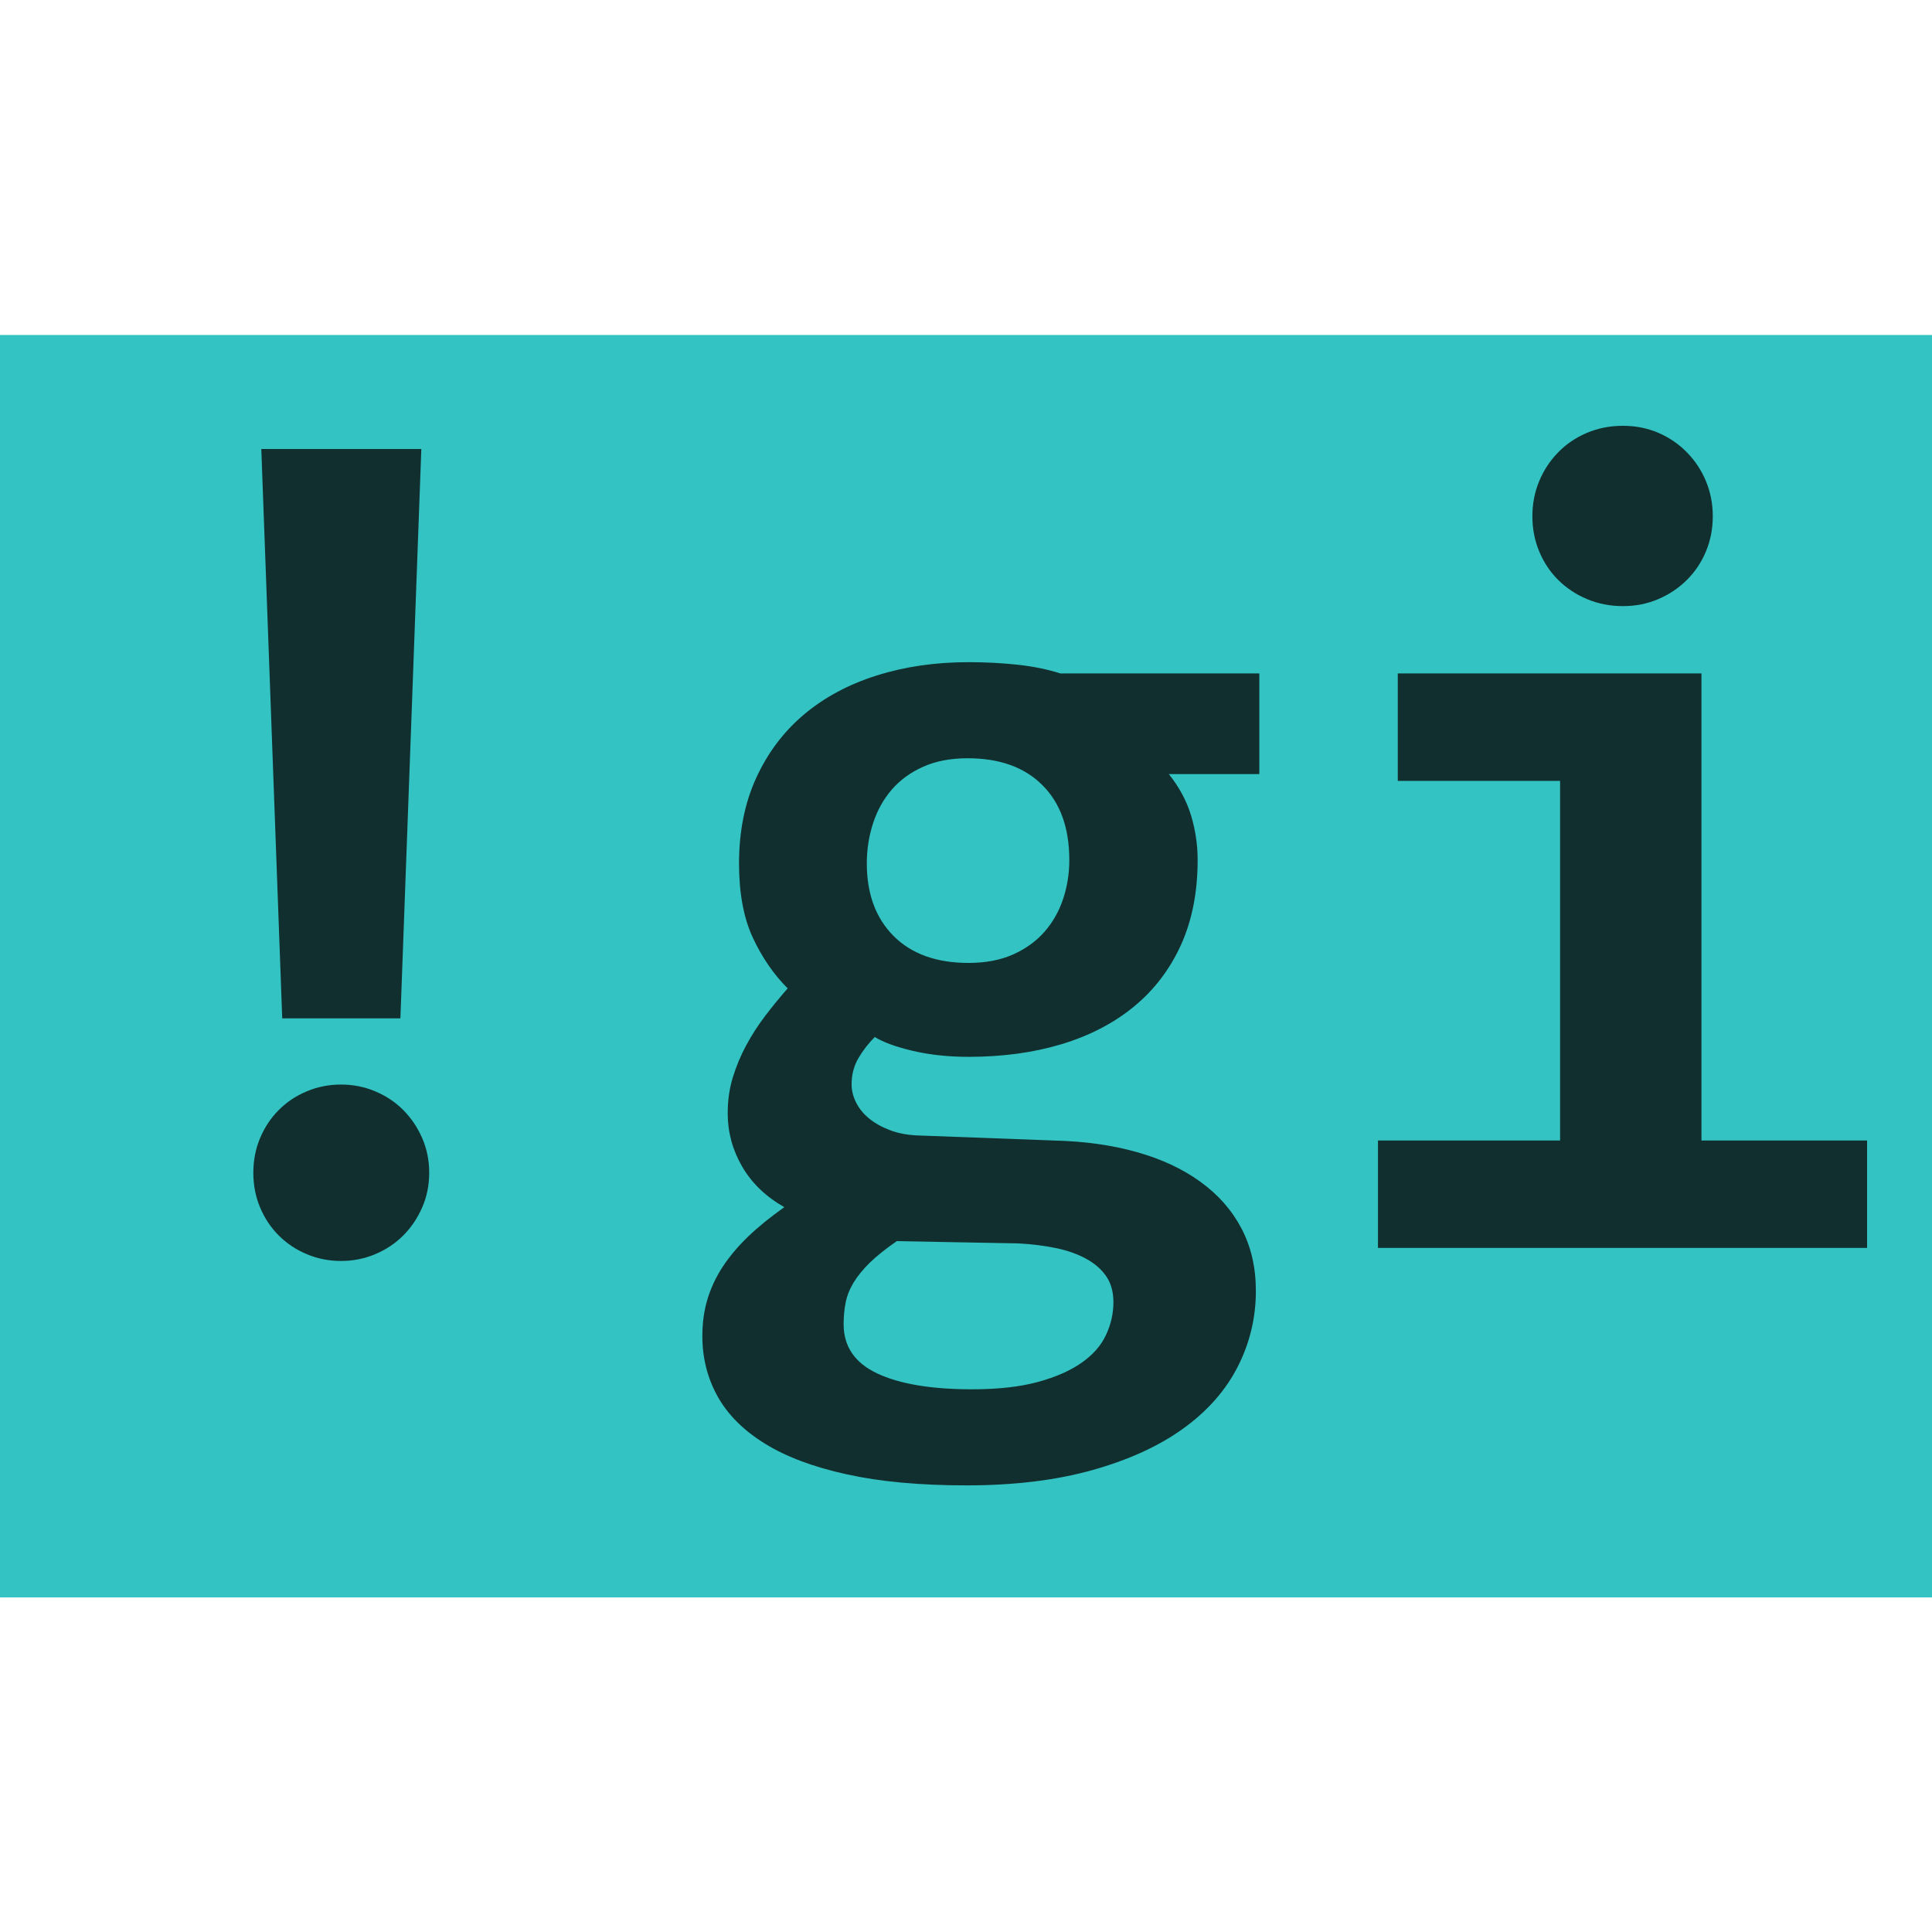
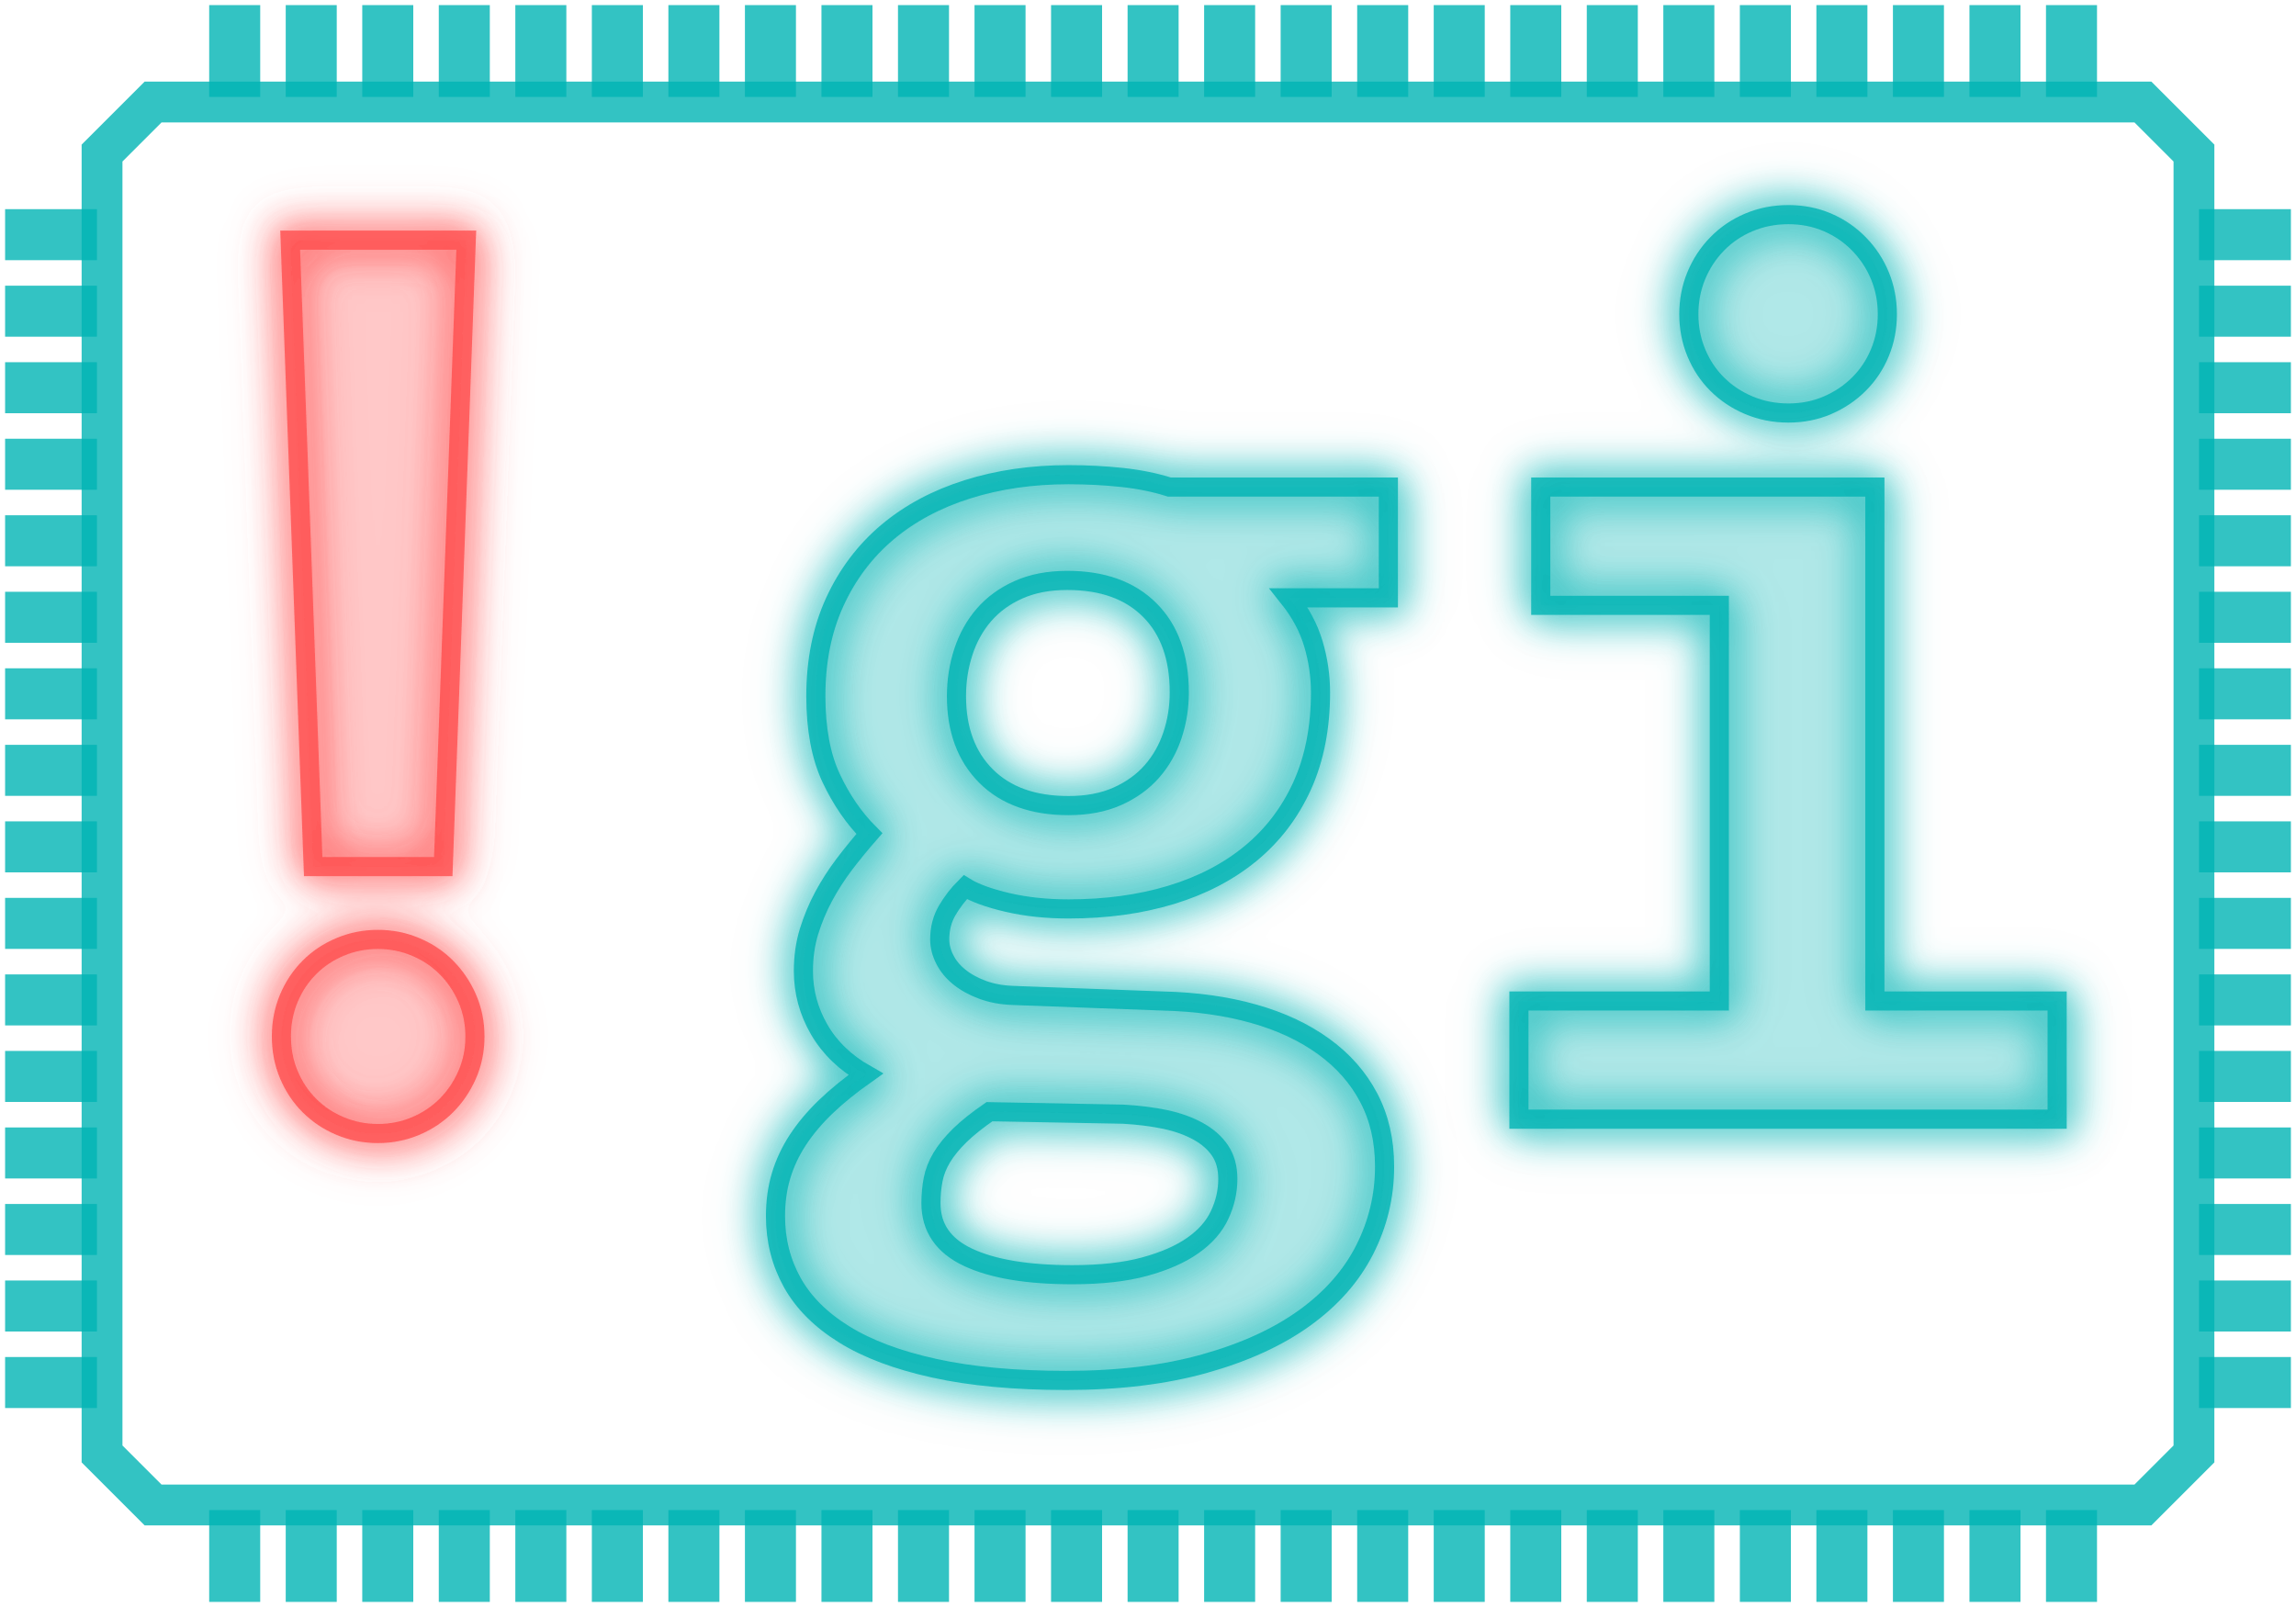
- <svg xmlns="http://www.w3.org/2000/svg" width="20px" height="20px" xmlnsXlink="http://www.w3.org/1999/xlink" zoomAndPan="magnify" viewBox="0 0 450 315" preserveAspectRatio="xMidYMid meet" version="1.0">
-   <g transform="translate(-20, 10) scale(1.35)">
-     <path fill="#00b4b4cc" d="M 9.855 0.387 L 357.141 0.387 C 361.953 0.387 365.855 4.289 365.855 9.102 L 365.855 209.492 C 365.855 214.305 361.953 218.203 357.141 218.203 L 9.855 218.203 C 5.043 218.203 1.145 214.305 1.145 209.492 L 1.145 9.102 C 1.145 4.289 5.043 0.387 9.855 0.387 Z M 9.855 0.387 " fillOpacity="1" fillRule="evenodd" />
-     <path d="M 65.172 -39.609 L 44.781 -39.609 L 41.172 -137.844 L 68.781 -137.844 Z M 54.922 -28.188 C 57.004 -28.188 58.973 -27.797 60.828 -27.016 C 62.68 -26.242 64.289 -25.172 65.656 -23.797 C 67.02 -22.43 68.109 -20.82 68.922 -18.969 C 69.734 -17.113 70.141 -15.113 70.141 -12.969 C 70.141 -10.82 69.734 -8.82 68.922 -6.969 C 68.109 -5.113 67.02 -3.504 65.656 -2.141 C 64.289 -0.773 62.68 0.297 60.828 1.078 C 58.973 1.859 57.004 2.25 54.922 2.25 C 52.836 2.25 50.867 1.859 49.016 1.078 C 47.16 0.297 45.551 -0.773 44.188 -2.141 C 42.82 -3.504 41.75 -5.113 40.969 -6.969 C 40.188 -8.82 39.797 -10.82 39.797 -12.969 C 39.797 -15.113 40.188 -17.113 40.969 -18.969 C 41.75 -20.82 42.82 -22.43 44.188 -23.797 C 45.551 -25.172 47.16 -26.242 49.016 -27.016 C 50.867 -27.797 52.836 -28.188 54.922 -28.188 Z M 54.922 -28.188 " fill="#0b0b0bcc" transform="translate(18.72585, 157.9009)" className="animated" />
-     <path d="M 87.906 -81.75 C 89.719 -79.477 91 -77.086 91.75 -74.578 C 92.5 -72.078 92.875 -69.523 92.875 -66.922 C 92.875 -61.391 91.914 -56.508 90 -52.281 C 88.082 -48.062 85.383 -44.52 81.906 -41.656 C 78.426 -38.789 74.258 -36.625 69.406 -35.156 C 64.562 -33.695 59.211 -32.969 53.359 -32.969 C 49.91 -32.969 46.723 -33.305 43.797 -33.984 C 40.867 -34.672 38.66 -35.473 37.172 -36.391 C 36.066 -35.285 35.125 -34.066 34.344 -32.734 C 33.562 -31.398 33.172 -29.883 33.172 -28.188 C 33.172 -27.156 33.43 -26.117 33.953 -25.078 C 34.473 -24.035 35.234 -23.109 36.234 -22.297 C 37.242 -21.484 38.445 -20.816 39.844 -20.297 C 41.25 -19.773 42.828 -19.477 44.578 -19.406 L 68.094 -18.531 C 73.363 -18.406 78.129 -17.738 82.391 -16.531 C 86.648 -15.332 90.305 -13.625 93.359 -11.406 C 96.422 -9.195 98.781 -6.516 100.438 -3.359 C 102.094 -0.211 102.922 3.379 102.922 7.422 C 102.922 12.035 101.879 16.391 99.797 20.484 C 97.711 24.586 94.57 28.148 90.375 31.172 C 86.188 34.191 80.969 36.578 74.719 38.328 C 68.477 40.086 61.227 40.969 52.969 40.969 C 44.969 40.969 38.086 40.332 32.328 39.062 C 26.578 37.801 21.863 36.031 18.188 33.75 C 14.52 31.477 11.805 28.766 10.047 25.609 C 8.297 22.453 7.422 18.988 7.422 15.219 C 7.422 12.938 7.711 10.82 8.297 8.875 C 8.879 6.926 9.754 5.055 10.922 3.266 C 12.098 1.473 13.562 -0.266 15.312 -1.953 C 17.07 -3.641 19.156 -5.332 21.562 -7.031 C 18.375 -8.844 15.945 -11.18 14.281 -14.047 C 12.625 -16.91 11.797 -19.969 11.797 -23.219 C 11.797 -25.426 12.086 -27.488 12.672 -29.406 C 13.266 -31.332 14.031 -33.172 14.969 -34.922 C 15.914 -36.68 17.004 -38.375 18.234 -40 C 19.473 -41.625 20.773 -43.219 22.141 -44.781 C 19.734 -47.188 17.734 -50.094 16.141 -53.5 C 14.547 -56.914 13.75 -61.195 13.75 -66.344 C 13.75 -71.863 14.738 -76.785 16.719 -81.109 C 18.707 -85.441 21.457 -89.086 24.969 -92.047 C 28.488 -95.004 32.672 -97.242 37.516 -98.766 C 42.359 -100.297 47.641 -101.062 53.359 -101.062 C 56.285 -101.062 59.098 -100.914 61.797 -100.625 C 64.492 -100.332 66.953 -99.832 69.172 -99.125 L 103.516 -99.125 L 103.516 -81.75 Z M 31.797 13.172 C 31.797 17.004 33.727 19.832 37.594 21.656 C 41.469 23.477 46.922 24.391 53.953 24.391 C 58.441 24.391 62.227 23.969 65.312 23.125 C 68.406 22.281 70.926 21.172 72.875 19.797 C 74.82 18.43 76.219 16.836 77.062 15.016 C 77.914 13.203 78.344 11.316 78.344 9.359 C 78.344 7.609 77.938 6.129 77.125 4.922 C 76.312 3.723 75.172 2.719 73.703 1.906 C 72.242 1.094 70.52 0.473 68.531 0.047 C 66.551 -0.367 64.359 -0.645 61.953 -0.781 L 40.969 -1.172 C 39.082 0.129 37.535 1.363 36.328 2.531 C 35.129 3.707 34.188 4.863 33.5 6 C 32.82 7.133 32.367 8.285 32.141 9.453 C 31.91 10.629 31.797 11.867 31.797 13.172 Z M 35.797 -66.344 C 35.797 -61.07 37.344 -56.891 40.438 -53.797 C 43.531 -50.711 47.836 -49.172 53.359 -49.172 C 56.285 -49.172 58.836 -49.656 61.016 -50.625 C 63.203 -51.602 65.008 -52.906 66.438 -54.531 C 67.863 -56.156 68.938 -58.039 69.656 -60.188 C 70.375 -62.332 70.734 -64.578 70.734 -66.922 C 70.734 -72.453 69.188 -76.758 66.094 -79.844 C 63.008 -82.938 58.703 -84.484 53.172 -84.484 C 50.242 -84.484 47.691 -83.992 45.516 -83.016 C 43.336 -82.047 41.531 -80.727 40.094 -79.062 C 38.664 -77.406 37.594 -75.473 36.875 -73.266 C 36.156 -71.055 35.797 -68.75 35.797 -66.344 Z M 35.797 -66.344 " fill="#0b0b0bcc" transform="translate(128.5722, 157.9009)" className="animated" />
-     <path d="M 71.906 -126.234 C 71.906 -124.086 71.516 -122.07 70.734 -120.188 C 69.953 -118.301 68.859 -116.66 67.453 -115.266 C 66.055 -113.867 64.414 -112.766 62.531 -111.953 C 60.645 -111.141 58.598 -110.734 56.391 -110.734 C 54.18 -110.734 52.113 -111.141 50.188 -111.953 C 48.27 -112.766 46.613 -113.867 45.219 -115.266 C 43.82 -116.66 42.734 -118.301 41.953 -120.188 C 41.172 -122.07 40.781 -124.086 40.781 -126.234 C 40.781 -128.379 41.172 -130.395 41.953 -132.281 C 42.734 -134.164 43.82 -135.82 45.219 -137.25 C 46.613 -138.688 48.27 -139.812 50.188 -140.625 C 52.113 -141.438 54.18 -141.844 56.391 -141.844 C 58.598 -141.844 60.645 -141.438 62.531 -140.625 C 64.414 -139.812 66.055 -138.688 67.453 -137.25 C 68.859 -135.82 69.953 -134.164 70.734 -132.281 C 71.516 -130.395 71.906 -128.379 71.906 -126.234 Z M 45.562 -80.578 L 17.562 -80.578 L 17.562 -99.125 L 69.953 -99.125 L 69.953 -18.531 L 98.531 -18.531 L 98.531 0 L 14.141 0 L 14.141 -18.531 L 45.562 -18.531 Z M 45.562 -80.578 " fill="#0b0b0bcc" transform="translate(238.4185, 157.9009)" className="animated" />
+ <svg xmlns="http://www.w3.org/2000/svg" aria-label="logo" xmlnsXlink="http://www.w3.org/1999/xlink" viewBox="0 0 450 315" version="1.0">
+   <g fill="transparent" stroke="#00b4b4cc" stroke-width="8">
+     <rect x="435" y="45" width="10" height="2" />
+     <rect x="435" y="60" width="10" height="2" />
+     <rect x="435" y="75" width="10" height="2" />
+     <rect x="435" y="90" width="10" height="2" />
+     <rect x="435" y="105" width="10" height="2" />
+     <rect x="435" y="120" width="10" height="2" />
+     <rect x="435" y="135" width="10" height="2" />
+     <rect x="435" y="150" width="10" height="2" />
+     <rect x="435" y="165" width="10" height="2" />
+     <rect x="435" y="180" width="10" height="2" />
+     <rect x="435" y="195" width="10" height="2" />
+     <rect x="435" y="210" width="10" height="2" />
+     <rect x="435" y="225" width="10" height="2" />
+     <rect x="435" y="240" width="10" height="2" />
+     <rect x="435" y="255" width="10" height="2" />
+     <rect x="435" y="270" width="10" height="2" />
+     <rect x="5" y="45" width="10" height="2" />
+     <rect x="5" y="60" width="10" height="2" />
+     <rect x="5" y="75" width="10" height="2" />
+     <rect x="5" y="90" width="10" height="2" />
+     <rect x="5" y="105" width="10" height="2" />
+     <rect x="5" y="120" width="10" height="2" />
+     <rect x="5" y="135" width="10" height="2" />
+     <rect x="5" y="150" width="10" height="2" />
+     <rect x="5" y="165" width="10" height="2" />
+     <rect x="5" y="180" width="10" height="2" />
+     <rect x="5" y="195" width="10" height="2" />
+     <rect x="5" y="210" width="10" height="2" />
+     <rect x="5" y="225" width="10" height="2" />
+     <rect x="5" y="240" width="10" height="2" />
+     <rect x="5" y="255" width="10" height="2" />
+     <rect x="5" y="270" width="10" height="2" />
+     <rect x="45" y="5" width="2" height="10" />
+     <rect x="60" y="5" width="2" height="10" />
+     <rect x="75" y="5" width="2" height="10" />
+     <rect x="90" y="5" width="2" height="10" />
+     <rect x="105" y="5" width="2" height="10" />
+     <rect x="120" y="5" width="2" height="10" />
+     <rect x="135" y="5" width="2" height="10" />
+     <rect x="150" y="5" width="2" height="10" />
+     <rect x="165" y="5" width="2" height="10" />
+     <rect x="180" y="5" width="2" height="10" />
+     <rect x="195" y="5" width="2" height="10" />
+     <rect x="210" y="5" width="2" height="10" />
+     <rect x="225" y="5" width="2" height="10" />
+     <rect x="240" y="5" width="2" height="10" />
+     <rect x="255" y="5" width="2" height="10" />
+     <rect x="270" y="5" width="2" height="10" />
+     <rect x="285" y="5" width="2" height="10" />
+     <rect x="300" y="5" width="2" height="10" />
+     <rect x="315" y="5" width="2" height="10" />
+     <rect x="330" y="5" width="2" height="10" />
+     <rect x="345" y="5" width="2" height="10" />
+     <rect x="360" y="5" width="2" height="10" />
+     <rect x="375" y="5" width="2" height="10" />
+     <rect x="390" y="5" width="2" height="10" />
+     <rect x="405" y="5" width="2" height="10" />
+     <rect x="45" y="300" width="2" height="10" />
+     <rect x="60" y="300" width="2" height="10" />
+     <rect x="75" y="300" width="2" height="10" />
+     <rect x="90" y="300" width="2" height="10" />
+     <rect x="105" y="300" width="2" height="10" />
+     <rect x="120" y="300" width="2" height="10" />
+     <rect x="135" y="300" width="2" height="10" />
+     <rect x="150" y="300" width="2" height="10" />
+     <rect x="165" y="300" width="2" height="10" />
+     <rect x="180" y="300" width="2" height="10" />
+     <rect x="195" y="300" width="2" height="10" />
+     <rect x="210" y="300" width="2" height="10" />
+     <rect x="225" y="300" width="2" height="10" />
+     <rect x="240" y="300" width="2" height="10" />
+     <rect x="255" y="300" width="2" height="10" />
+     <rect x="270" y="300" width="2" height="10" />
+     <rect x="285" y="300" width="2" height="10" />
+     <rect x="300" y="300" width="2" height="10" />
+     <rect x="315" y="300" width="2" height="10" />
+     <rect x="330" y="300" width="2" height="10" />
+     <rect x="345" y="300" width="2" height="10" />
+     <rect x="360" y="300" width="2" height="10" />
+     <rect x="375" y="300" width="2" height="10" />
+     <rect x="390" y="300" width="2" height="10" />
+     <rect x="405" y="300" width="2" height="10" />
+   </g>
+   <polygon stroke="#00b4b4cc" stroke-width="8" fill="transparent" points="30,295 420,295 430,285 430,30 420,20 30,20 20,30 20,285" />
+   <g transform="translate(-18, 22) scale(1.25)">
+     <path d="M 65.172 -39.609 L 44.781 -39.609 L 41.172 -137.844 L 68.781 -137.844 Z M 54.922 -28.188 C 57.004 -28.188 58.973 -27.797 60.828 -27.016 C 62.68 -26.242 64.289 -25.172 65.656 -23.797 C 67.02 -22.43 68.109 -20.82 68.922 -18.969 C 69.734 -17.113 70.141 -15.113 70.141 -12.969 C 70.141 -10.82 69.734 -8.82 68.922 -6.969 C 68.109 -5.113 67.02 -3.504 65.656 -2.141 C 64.289 -0.773 62.68 0.297 60.828 1.078 C 58.973 1.859 57.004 2.25 54.922 2.25 C 52.836 2.25 50.867 1.859 49.016 1.078 C 47.16 0.297 45.551 -0.773 44.188 -2.141 C 42.82 -3.504 41.75 -5.113 40.969 -6.969 C 40.188 -8.82 39.797 -10.82 39.797 -12.969 C 39.797 -15.113 40.188 -17.113 40.969 -18.969 C 41.75 -20.82 42.82 -22.43 44.188 -23.797 C 45.551 -25.172 47.16 -26.242 49.016 -27.016 C 50.867 -27.797 52.836 -28.188 54.922 -28.188 Z M 54.922 -28.188 " stroke-width="3" stroke="#ff5050cc" fill="#ff50501c" style="           filter:             drop-shadow(1px 1px 3px #ff5050cc) drop-shadow(-1px -1px 3px #ff5050cc)" transform="translate(18.72585, 157.9009)" />
+     <path d="M 87.906 -81.75 C 89.719 -79.477 91 -77.086 91.75 -74.578 C 92.5 -72.078 92.875 -69.523 92.875 -66.922 C 92.875 -61.391 91.914 -56.508 90 -52.281 C 88.082 -48.062 85.383 -44.52 81.906 -41.656 C 78.426 -38.789 74.258 -36.625 69.406 -35.156 C 64.562 -33.695 59.211 -32.969 53.359 -32.969 C 49.91 -32.969 46.723 -33.305 43.797 -33.984 C 40.867 -34.672 38.66 -35.473 37.172 -36.391 C 36.066 -35.285 35.125 -34.066 34.344 -32.734 C 33.562 -31.398 33.172 -29.883 33.172 -28.188 C 33.172 -27.156 33.43 -26.117 33.953 -25.078 C 34.473 -24.035 35.234 -23.109 36.234 -22.297 C 37.242 -21.484 38.445 -20.816 39.844 -20.297 C 41.25 -19.773 42.828 -19.477 44.578 -19.406 L 68.094 -18.531 C 73.363 -18.406 78.129 -17.738 82.391 -16.531 C 86.648 -15.332 90.305 -13.625 93.359 -11.406 C 96.422 -9.195 98.781 -6.516 100.438 -3.359 C 102.094 -0.211 102.922 3.379 102.922 7.422 C 102.922 12.035 101.879 16.391 99.797 20.484 C 97.711 24.586 94.57 28.148 90.375 31.172 C 86.188 34.191 80.969 36.578 74.719 38.328 C 68.477 40.086 61.227 40.969 52.969 40.969 C 44.969 40.969 38.086 40.332 32.328 39.062 C 26.578 37.801 21.863 36.031 18.188 33.75 C 14.52 31.477 11.805 28.766 10.047 25.609 C 8.297 22.453 7.422 18.988 7.422 15.219 C 7.422 12.938 7.711 10.82 8.297 8.875 C 8.879 6.926 9.754 5.055 10.922 3.266 C 12.098 1.473 13.562 -0.266 15.312 -1.953 C 17.07 -3.641 19.156 -5.332 21.562 -7.031 C 18.375 -8.844 15.945 -11.18 14.281 -14.047 C 12.625 -16.91 11.797 -19.969 11.797 -23.219 C 11.797 -25.426 12.086 -27.488 12.672 -29.406 C 13.266 -31.332 14.031 -33.172 14.969 -34.922 C 15.914 -36.68 17.004 -38.375 18.234 -40 C 19.473 -41.625 20.773 -43.219 22.141 -44.781 C 19.734 -47.188 17.734 -50.094 16.141 -53.5 C 14.547 -56.914 13.75 -61.195 13.75 -66.344 C 13.75 -71.863 14.738 -76.785 16.719 -81.109 C 18.707 -85.441 21.457 -89.086 24.969 -92.047 C 28.488 -95.004 32.672 -97.242 37.516 -98.766 C 42.359 -100.297 47.641 -101.062 53.359 -101.062 C 56.285 -101.062 59.098 -100.914 61.797 -100.625 C 64.492 -100.332 66.953 -99.832 69.172 -99.125 L 103.516 -99.125 L 103.516 -81.75 Z M 31.797 13.172 C 31.797 17.004 33.727 19.832 37.594 21.656 C 41.469 23.477 46.922 24.391 53.953 24.391 C 58.441 24.391 62.227 23.969 65.312 23.125 C 68.406 22.281 70.926 21.172 72.875 19.797 C 74.82 18.43 76.219 16.836 77.062 15.016 C 77.914 13.203 78.344 11.316 78.344 9.359 C 78.344 7.609 77.938 6.129 77.125 4.922 C 76.312 3.723 75.172 2.719 73.703 1.906 C 72.242 1.094 70.52 0.473 68.531 0.047 C 66.551 -0.367 64.359 -0.645 61.953 -0.781 L 40.969 -1.172 C 39.082 0.129 37.535 1.363 36.328 2.531 C 35.129 3.707 34.188 4.863 33.5 6 C 32.82 7.133 32.367 8.285 32.141 9.453 C 31.91 10.629 31.797 11.867 31.797 13.172 Z M 35.797 -66.344 C 35.797 -61.07 37.344 -56.891 40.438 -53.797 C 43.531 -50.711 47.836 -49.172 53.359 -49.172 C 56.285 -49.172 58.836 -49.656 61.016 -50.625 C 63.203 -51.602 65.008 -52.906 66.438 -54.531 C 67.863 -56.156 68.938 -58.039 69.656 -60.188 C 70.375 -62.332 70.734 -64.578 70.734 -66.922 C 70.734 -72.453 69.188 -76.758 66.094 -79.844 C 63.008 -82.938 58.703 -84.484 53.172 -84.484 C 50.242 -84.484 47.691 -83.992 45.516 -83.016 C 43.336 -82.047 41.531 -80.727 40.094 -79.062 C 38.664 -77.406 37.594 -75.473 36.875 -73.266 C 36.156 -71.055 35.797 -68.75 35.797 -66.344 Z M 35.797 -66.344 " stroke-width="3" stroke="#00b4b4cc" fill="#00b4b41c" style="           filter:             drop-shadow(1px 1px 3px #00b4b4cc) drop-shadow(-1px -1px 3px #00b4b4cc)" transform="translate(128.5722, 157.9009)" />
+     <path d="M 71.906 -126.234 C 71.906 -124.086 71.516 -122.07 70.734 -120.188 C 69.953 -118.301 68.859 -116.66 67.453 -115.266 C 66.055 -113.867 64.414 -112.766 62.531 -111.953 C 60.645 -111.141 58.598 -110.734 56.391 -110.734 C 54.18 -110.734 52.113 -111.141 50.188 -111.953 C 48.27 -112.766 46.613 -113.867 45.219 -115.266 C 43.82 -116.66 42.734 -118.301 41.953 -120.188 C 41.172 -122.07 40.781 -124.086 40.781 -126.234 C 40.781 -128.379 41.172 -130.395 41.953 -132.281 C 42.734 -134.164 43.82 -135.82 45.219 -137.25 C 46.613 -138.688 48.27 -139.812 50.188 -140.625 C 52.113 -141.438 54.18 -141.844 56.391 -141.844 C 58.598 -141.844 60.645 -141.438 62.531 -140.625 C 64.414 -139.812 66.055 -138.688 67.453 -137.25 C 68.859 -135.82 69.953 -134.164 70.734 -132.281 C 71.516 -130.395 71.906 -128.379 71.906 -126.234 Z M 45.562 -80.578 L 17.562 -80.578 L 17.562 -99.125 L 69.953 -99.125 L 69.953 -18.531 L 98.531 -18.531 L 98.531 0 L 14.141 0 L 14.141 -18.531 L 45.562 -18.531 Z M 45.562 -80.578 " stroke-width="3" stroke="#00b4b4cc" fill="#00b4b41c" style="           filter:             drop-shadow(1px 1px 3px #00b4b4cc) drop-shadow(-1px -1px 3px #00b4b4cc)" transform="translate(238.4185, 157.9009)" />
  </g>
</svg>
